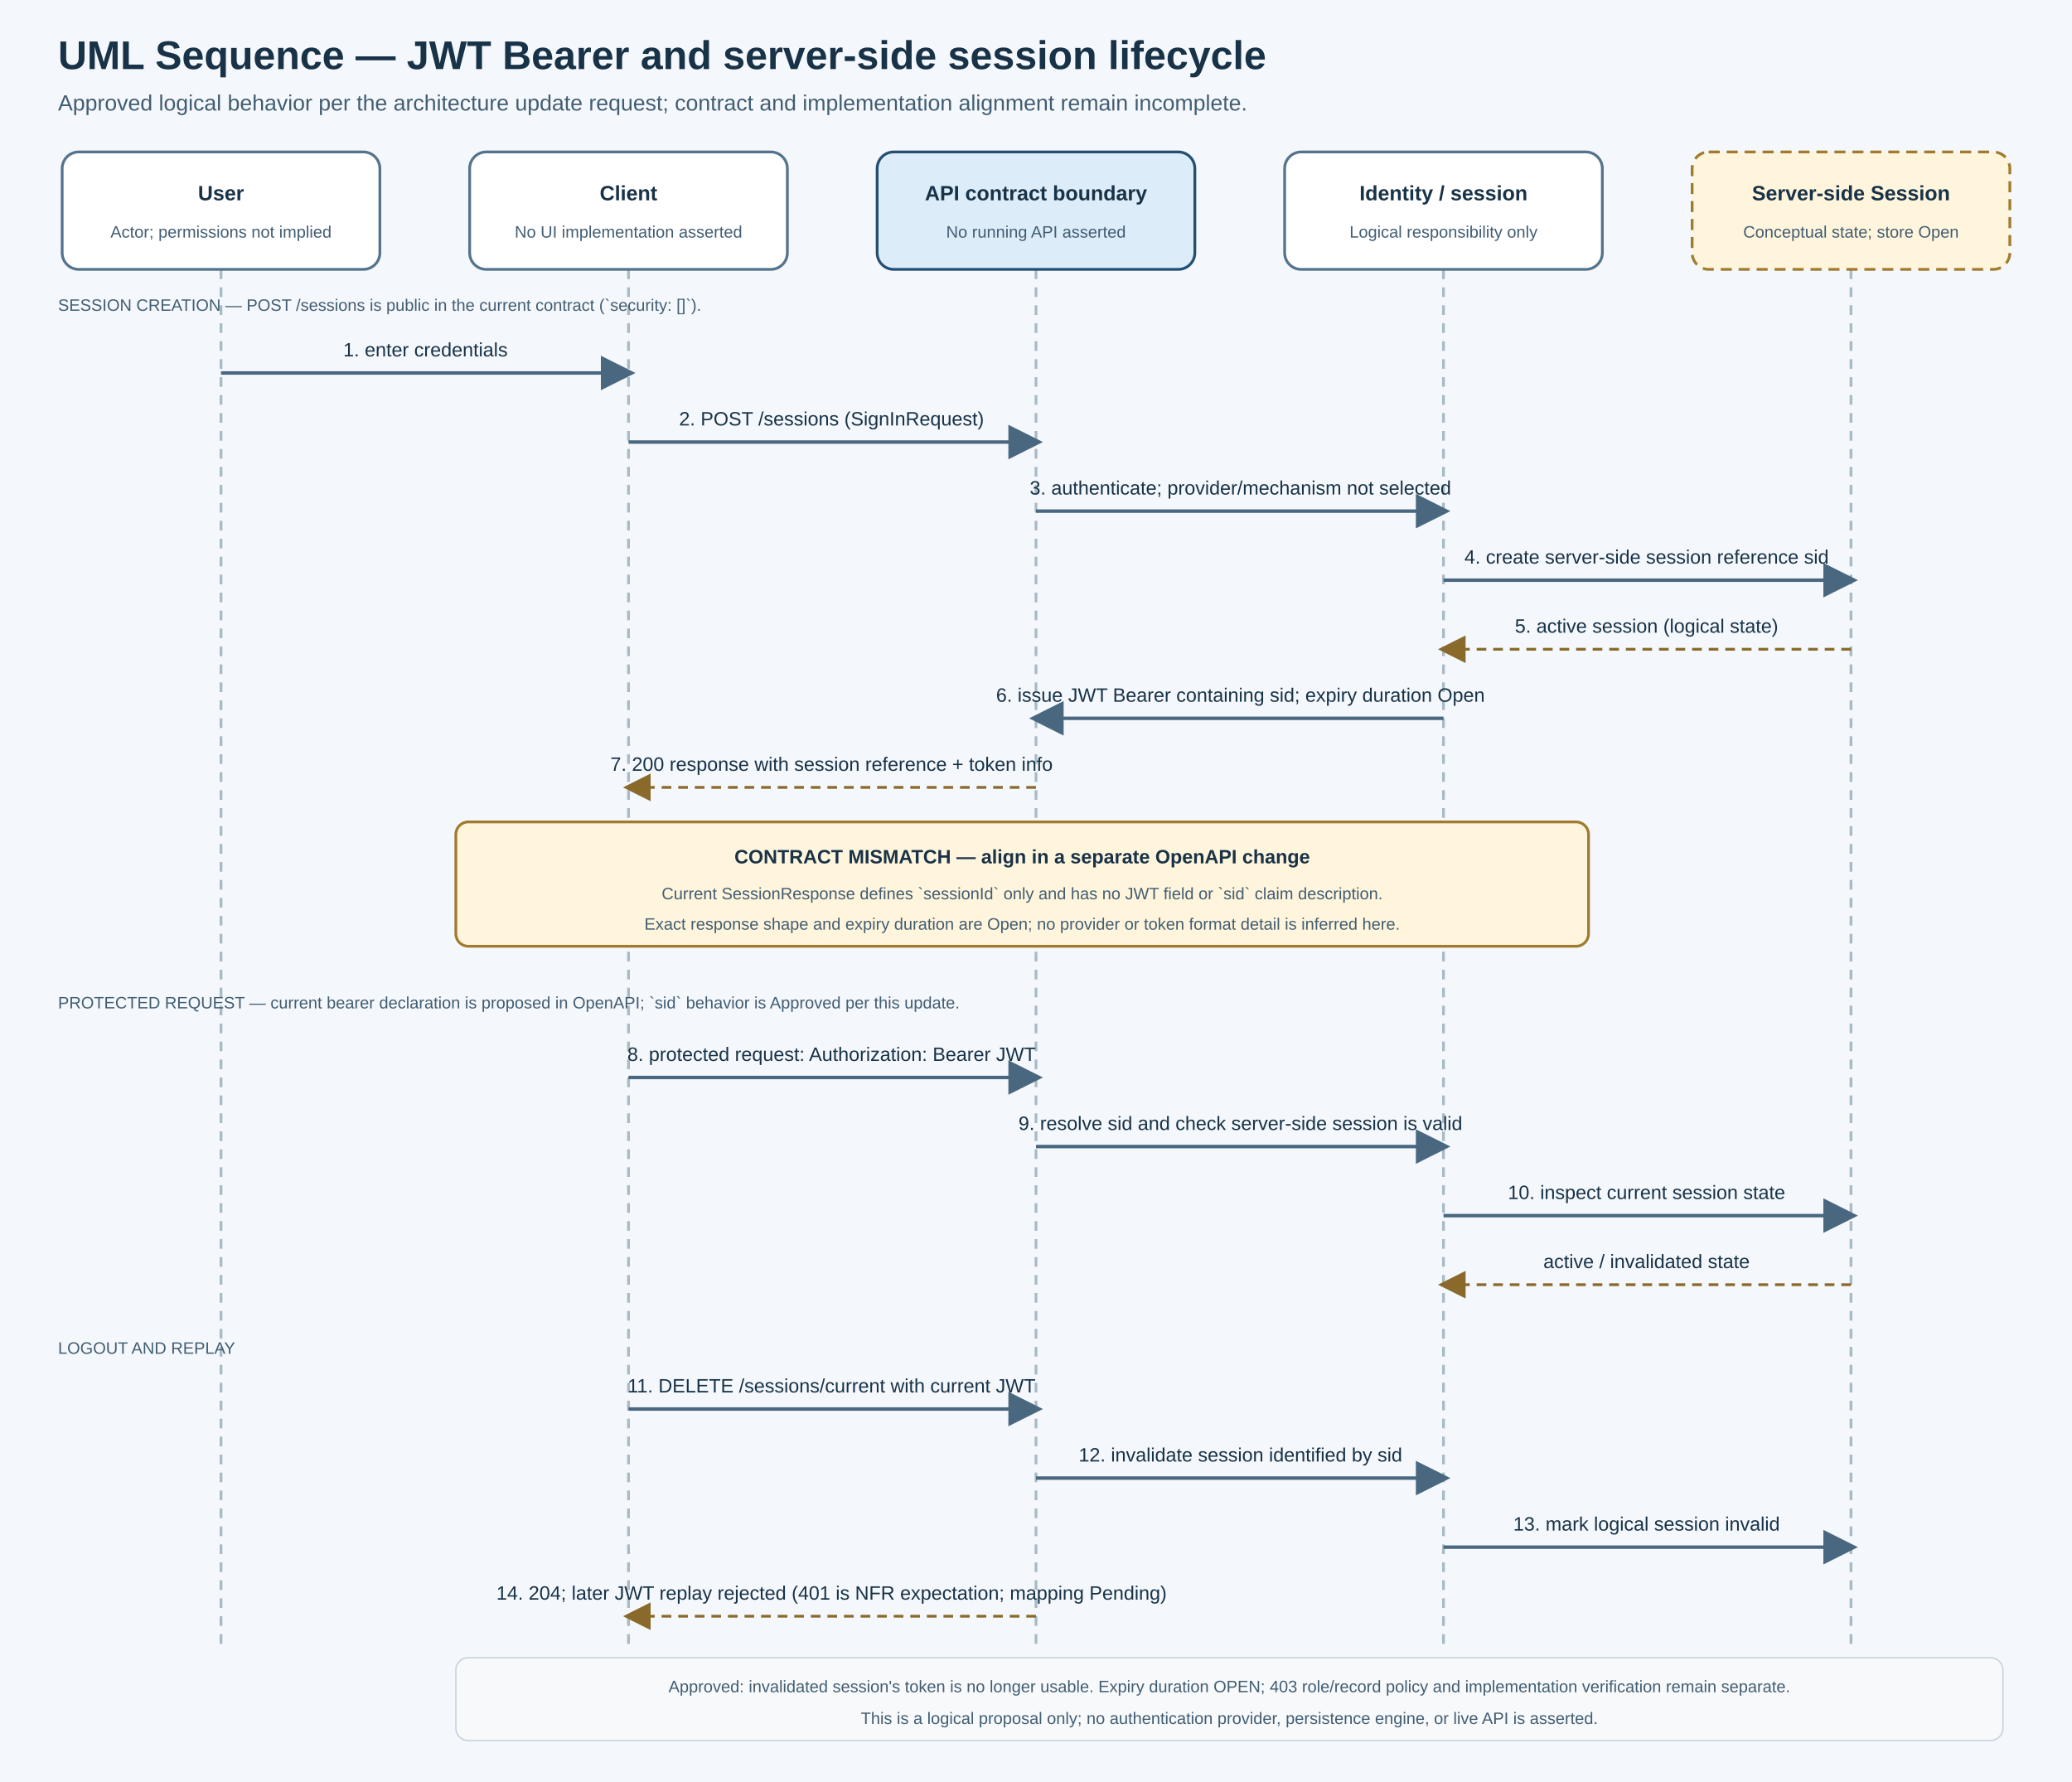
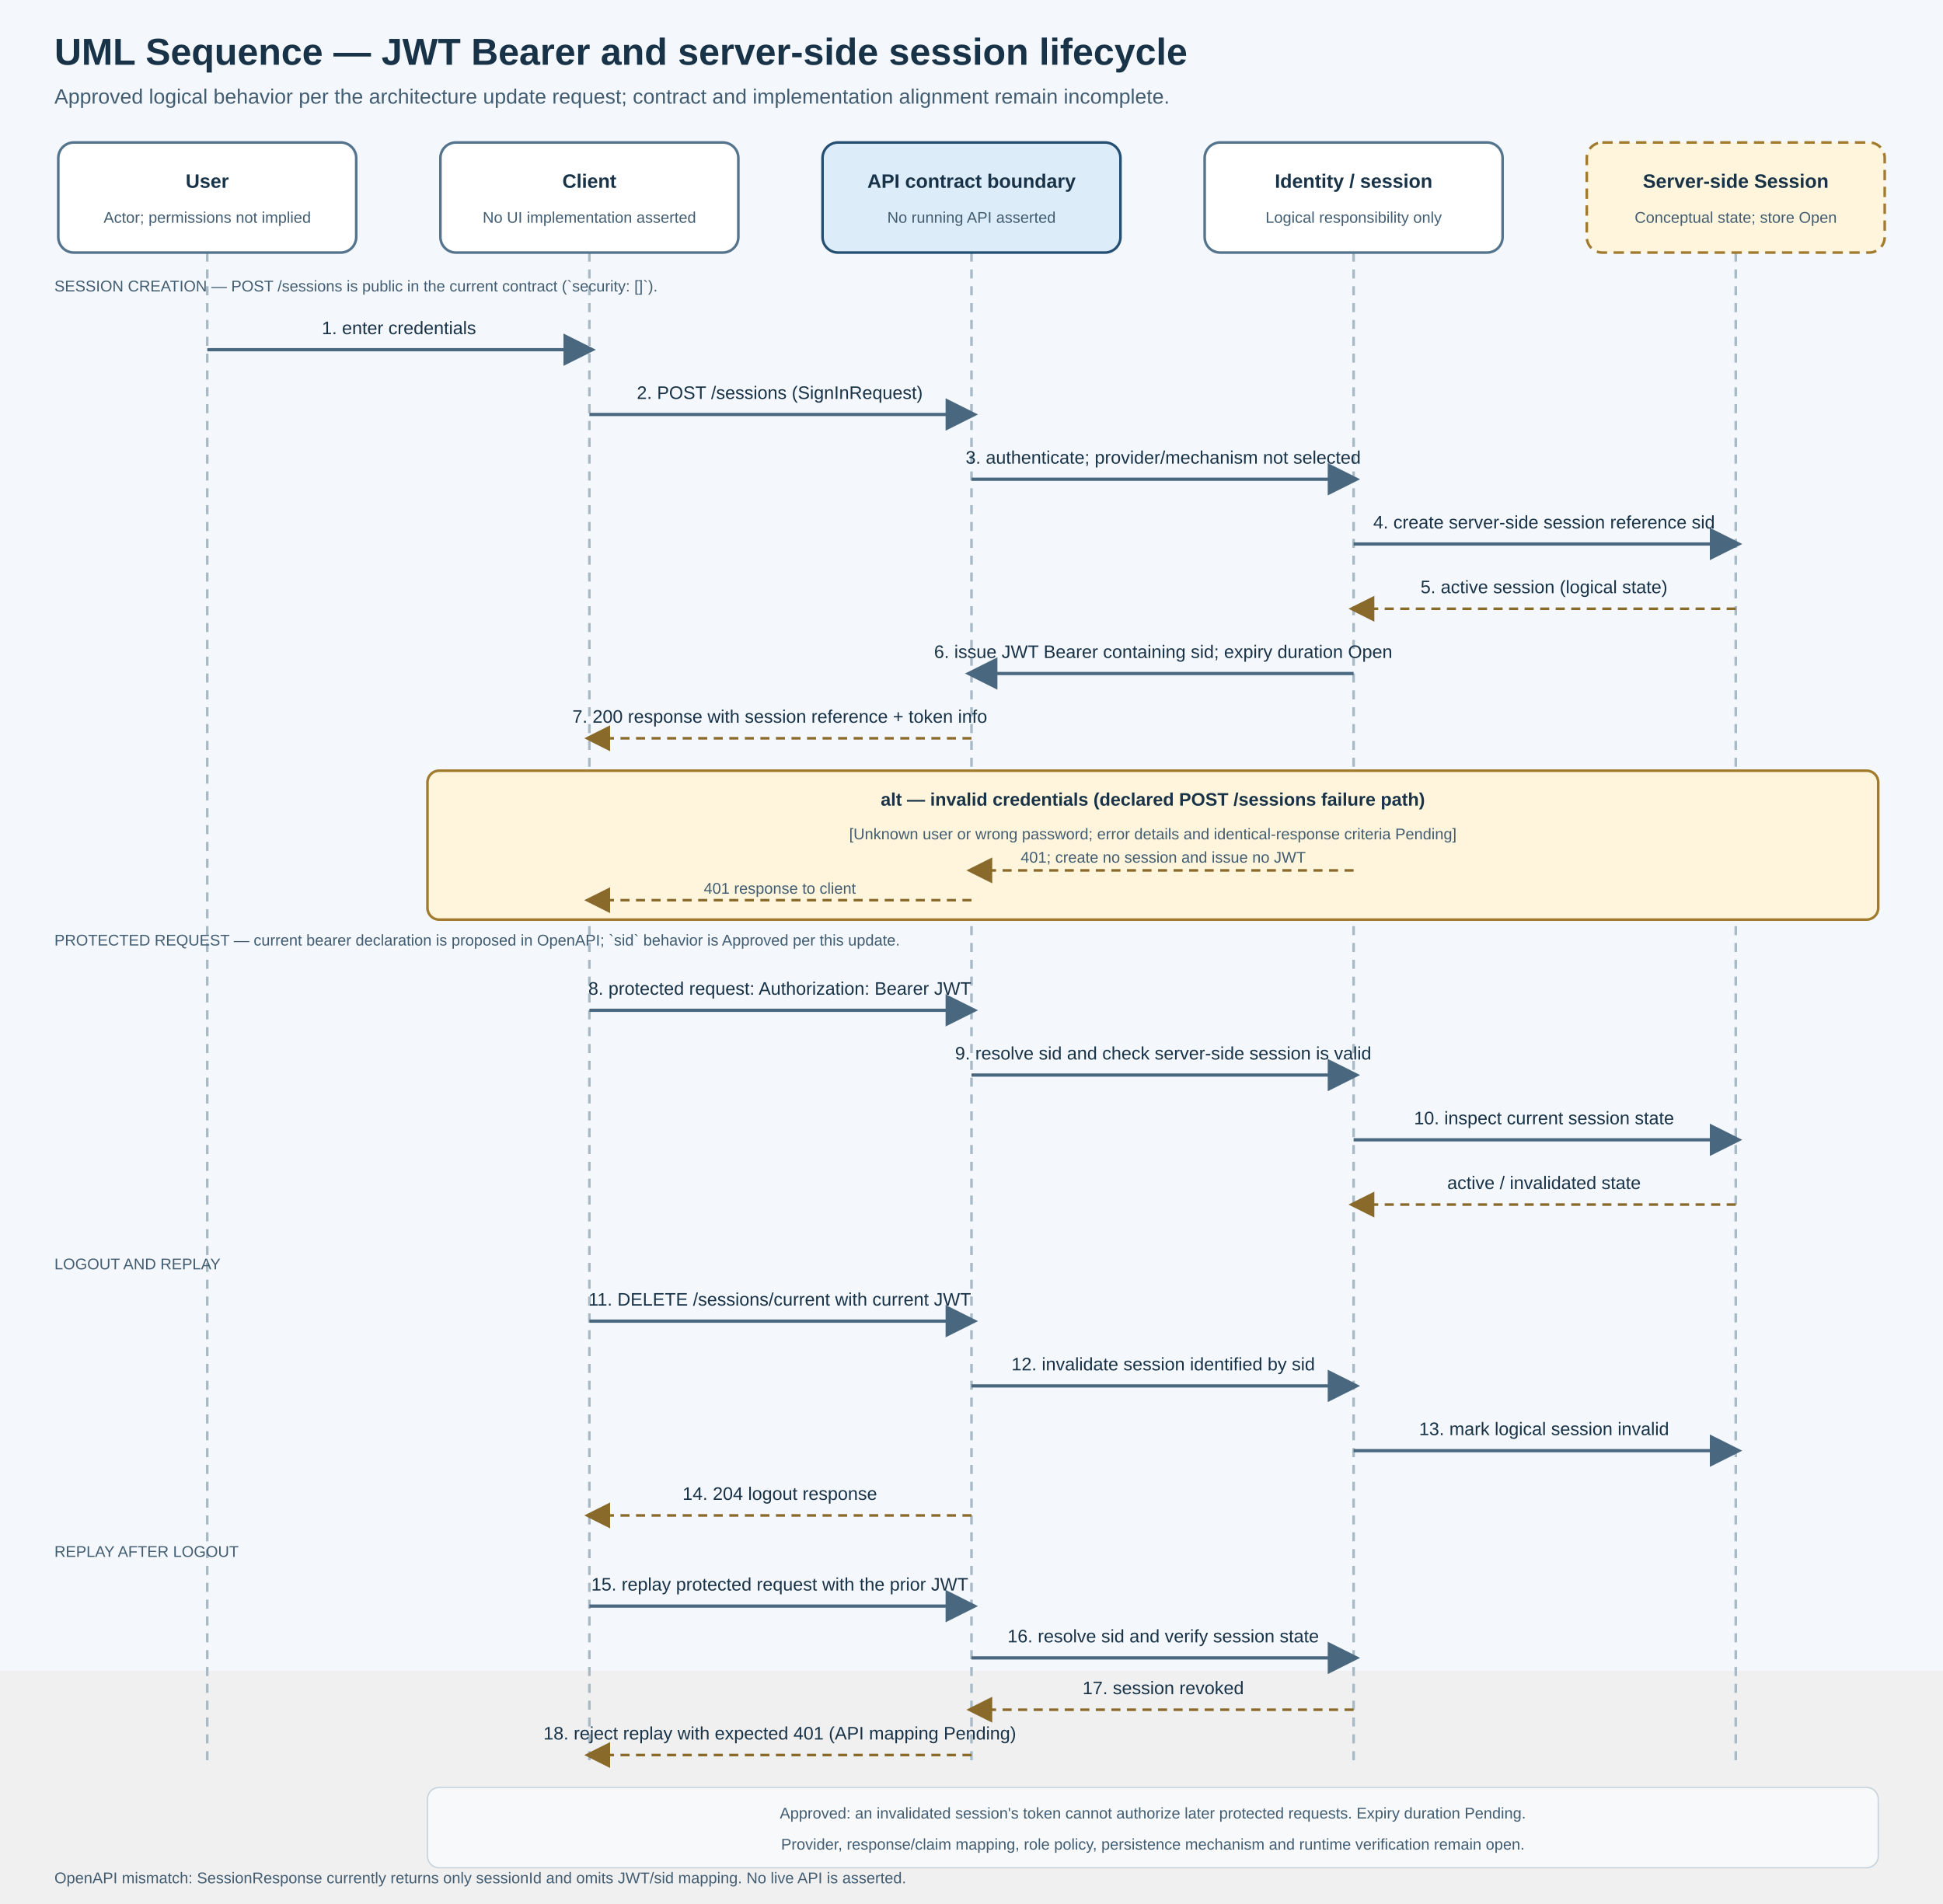
- <svg xmlns="http://www.w3.org/2000/svg" width="1500" height="1290" viewBox="0 0 1500 1290" role="img" aria-labelledby="title description">
+ <svg xmlns="http://www.w3.org/2000/svg" width="1500" height="1470" viewBox="0 0 1500 1470" role="img" aria-labelledby="title description">
  <defs>
    <marker id="msg" markerWidth="10" markerHeight="10" refX="8" refY="5" orient="auto">
      <path d="M0,0 L10,5 L0,10 z" fill="#49677f" />
    </marker>
    <marker id="reply" markerWidth="10" markerHeight="10" refX="8" refY="5" orient="auto">
      <path d="M0,0 L10,5 L0,10 z" fill="#8a6a2b" />
    </marker>
    <style>
      text { font-family: Arial, Helvetica, sans-serif; fill: #183247; }
      .title { font-size: 29px; font-weight: 700; }
      .subtitle { font-size: 16px; fill: #425d72; }
      .part { font-size: 15px; font-weight: 700; }
      .msg { font-size: 14px; }
      .note { font-size: 14px; }
      .small { font-size: 12px; fill: #425d72; }
      .status { font-size: 14px; font-weight: 700; }
    </style>
  </defs>
  <rect width="1500" height="1290" fill="#f4f7fb" />
  <text class="title" x="42" y="50">UML Sequence — JWT Bearer and server-side session lifecycle</text>
  <text class="subtitle" x="42" y="80">Approved logical behavior per the architecture update request; contract and implementation alignment remain incomplete.</text>
  <g stroke="#a9bac7" stroke-width="2" stroke-dasharray="7 6">
-     <path d="M160 195 V1190" />
-     <path d="M455 195 V1190" />
-     <path d="M750 195 V1190" />
-     <path d="M1045 195 V1190" />
-     <path d="M1340 195 V1190" />
+     <path d="M160 195 V1360" />
+     <path d="M455 195 V1360" />
+     <path d="M750 195 V1360" />
+     <path d="M1045 195 V1360" />
+     <path d="M1340 195 V1360" />
  </g>
  <g>
    <rect x="45" y="110" width="230" height="85" rx="12" fill="#ffffff" stroke="#54738c" stroke-width="2" />
    <text class="part" x="160" y="145" text-anchor="middle">User</text>
    <text class="small" x="160" y="172" text-anchor="middle">Actor; permissions not implied</text>
    <rect x="340" y="110" width="230" height="85" rx="12" fill="#ffffff" stroke="#54738c" stroke-width="2" />
    <text class="part" x="455" y="145" text-anchor="middle">Client</text>
    <text class="small" x="455" y="172" text-anchor="middle">No UI implementation asserted</text>
    <rect x="635" y="110" width="230" height="85" rx="12" fill="#dcecf8" stroke="#244f73" stroke-width="2" />
    <text class="part" x="750" y="145" text-anchor="middle">API contract boundary</text>
    <text class="small" x="750" y="172" text-anchor="middle">No running API asserted</text>
    <rect x="930" y="110" width="230" height="85" rx="12" fill="#ffffff" stroke="#54738c" stroke-width="2" />
    <text class="part" x="1045" y="145" text-anchor="middle">Identity / session</text>
    <text class="small" x="1045" y="172" text-anchor="middle">Logical responsibility only</text>
    <rect x="1225" y="110" width="230" height="85" rx="12" fill="#fff5dc" stroke="#a17a2d" stroke-width="2" stroke-dasharray="8 5" />
    <text class="part" x="1340" y="145" text-anchor="middle">Server-side Session</text>
    <text class="small" x="1340" y="172" text-anchor="middle">Conceptual state; store Open</text>
  </g>
  <text class="small" x="42" y="225">SESSION CREATION — POST /sessions is public in the current contract (`security: []`).</text>
  <path d="M160 270 H455" stroke="#49677f" stroke-width="2.5" marker-end="url(#msg)" />
  <text class="msg" x="308" y="258" text-anchor="middle">1. enter credentials</text>
  <path d="M455 320 H750" stroke="#49677f" stroke-width="2.5" marker-end="url(#msg)" />
  <text class="msg" x="602" y="308" text-anchor="middle">2. POST /sessions (SignInRequest)</text>
  <path d="M750 370 H1045" stroke="#49677f" stroke-width="2.5" marker-end="url(#msg)" />
  <text class="msg" x="898" y="358" text-anchor="middle">3. authenticate; provider/mechanism not selected</text>
  <path d="M1045 420 H1340" stroke="#49677f" stroke-width="2.5" marker-end="url(#msg)" />
  <text class="msg" x="1192" y="408" text-anchor="middle">4. create server-side session reference sid</text>
  <path d="M1340 470 H1045" stroke="#8a6a2b" stroke-width="2" stroke-dasharray="7 5" marker-end="url(#reply)" />
  <text class="msg" x="1192" y="458" text-anchor="middle">5. active session (logical state)</text>
  <path d="M1045 520 H750" stroke="#49677f" stroke-width="2.5" marker-end="url(#msg)" />
  <text class="msg" x="898" y="508" text-anchor="middle">6. issue JWT Bearer containing sid; expiry duration Open</text>
  <path d="M750 570 H455" stroke="#8a6a2b" stroke-width="2" stroke-dasharray="7 5" marker-end="url(#reply)" />
  <text class="msg" x="602" y="558" text-anchor="middle">7. 200 response with session reference + token info</text>
-   <rect x="330" y="595" width="820" height="90" rx="9" fill="#fff5dc" stroke="#a17a2d" stroke-width="2" />
-   <text class="status" x="740" y="625" text-anchor="middle">CONTRACT MISMATCH — align in a separate OpenAPI change</text>
-   <text class="small" x="740" y="651" text-anchor="middle">Current SessionResponse defines `sessionId` only and has no JWT field or `sid` claim description.</text>
-   <text class="small" x="740" y="673" text-anchor="middle">Exact response shape and expiry duration are Open; no provider or token format detail is inferred here.</text>
+   <rect x="330" y="595" width="1120" height="115" rx="9" fill="#fff5dc" stroke="#a17a2d" stroke-width="2" />
+   <text class="status" x="890" y="622" text-anchor="middle">alt — invalid credentials (declared POST /sessions failure path)</text>
+   <text class="small" x="890" y="648" text-anchor="middle">[Unknown user or wrong password; error details and identical-response criteria Pending]</text>
+   <path d="M1045 672 H750" stroke="#8a6a2b" stroke-width="2" stroke-dasharray="7 5" marker-end="url(#reply)" />
+   <text class="small" x="898" y="666" text-anchor="middle">401; create no session and issue no JWT</text>
+   <path d="M750 695 H455" stroke="#8a6a2b" stroke-width="2" stroke-dasharray="7 5" marker-end="url(#reply)" />
+   <text class="small" x="602" y="690" text-anchor="middle">401 response to client</text>
  <text class="small" x="42" y="730">PROTECTED REQUEST — current bearer declaration is proposed in OpenAPI; `sid` behavior is Approved per this update.</text>
  <path d="M455 780 H750" stroke="#49677f" stroke-width="2.5" marker-end="url(#msg)" />
  <text class="msg" x="602" y="768" text-anchor="middle">8. protected request: Authorization: Bearer JWT</text>
  <path d="M750 830 H1045" stroke="#49677f" stroke-width="2.5" marker-end="url(#msg)" />
  <text class="msg" x="898" y="818" text-anchor="middle">9. resolve sid and check server-side session is valid</text>
  <path d="M1045 880 H1340" stroke="#49677f" stroke-width="2.5" marker-end="url(#msg)" />
  <text class="msg" x="1192" y="868" text-anchor="middle">10. inspect current session state</text>
  <path d="M1340 930 H1045" stroke="#8a6a2b" stroke-width="2" stroke-dasharray="7 5" marker-end="url(#reply)" />
  <text class="msg" x="1192" y="918" text-anchor="middle">active / invalidated state</text>
  <text class="small" x="42" y="980">LOGOUT AND REPLAY</text>
  <path d="M455 1020 H750" stroke="#49677f" stroke-width="2.5" marker-end="url(#msg)" />
  <text class="msg" x="602" y="1008" text-anchor="middle">11. DELETE /sessions/current with current JWT</text>
  <path d="M750 1070 H1045" stroke="#49677f" stroke-width="2.5" marker-end="url(#msg)" />
  <text class="msg" x="898" y="1058" text-anchor="middle">12. invalidate session identified by sid</text>
  <path d="M1045 1120 H1340" stroke="#49677f" stroke-width="2.5" marker-end="url(#msg)" />
  <text class="msg" x="1192" y="1108" text-anchor="middle">13. mark logical session invalid</text>
  <path d="M750 1170 H455" stroke="#8a6a2b" stroke-width="2" stroke-dasharray="7 5" marker-end="url(#reply)" />
-   <text class="msg" x="602" y="1158" text-anchor="middle">14. 204; later JWT replay rejected (401 is NFR expectation; mapping Pending)</text>
-   <rect x="330" y="1200" width="1120" height="60" rx="9" fill="#f7f9fb" stroke="#c6d2dc" />
-   <text class="small" x="890" y="1225" text-anchor="middle">Approved: invalidated session's token is no longer usable. Expiry duration OPEN; 403 role/record policy and implementation verification remain separate.</text>
-   <text class="small" x="890" y="1248" text-anchor="middle">This is a logical proposal only; no authentication provider, persistence engine, or live API is asserted.</text>
+   <text class="msg" x="602" y="1158" text-anchor="middle">14. 204 logout response</text>
+   <text class="small" x="42" y="1202">REPLAY AFTER LOGOUT</text>
+   <path d="M455 1240 H750" stroke="#49677f" stroke-width="2.5" marker-end="url(#msg)" />
+   <text class="msg" x="602" y="1228" text-anchor="middle">15. replay protected request with the prior JWT</text>
+   <path d="M750 1280 H1045" stroke="#49677f" stroke-width="2.5" marker-end="url(#msg)" />
+   <text class="msg" x="898" y="1268" text-anchor="middle">16. resolve sid and verify session state</text>
+   <path d="M1045 1320 H750" stroke="#8a6a2b" stroke-width="2" stroke-dasharray="7 5" marker-end="url(#reply)" />
+   <text class="msg" x="898" y="1308" text-anchor="middle">17. session revoked</text>
+   <path d="M750 1355 H455" stroke="#8a6a2b" stroke-width="2" stroke-dasharray="7 5" marker-end="url(#reply)" />
+   <text class="msg" x="602" y="1343" text-anchor="middle">18. reject replay with expected 401 (API mapping Pending)</text>
+   <rect x="330" y="1380" width="1120" height="62" rx="9" fill="#f7f9fb" stroke="#c6d2dc" />
+   <text class="small" x="890" y="1404" text-anchor="middle">Approved: an invalidated session's token cannot authorize later protected requests. Expiry duration Pending.</text>
+   <text class="small" x="890" y="1428" text-anchor="middle">Provider, response/claim mapping, role policy, persistence mechanism and runtime verification remain open.</text>
+   <text class="small" x="42" y="1454">OpenAPI mismatch: SessionResponse currently returns only sessionId and omits JWT/sid mapping. No live API is asserted.</text>
</svg>
